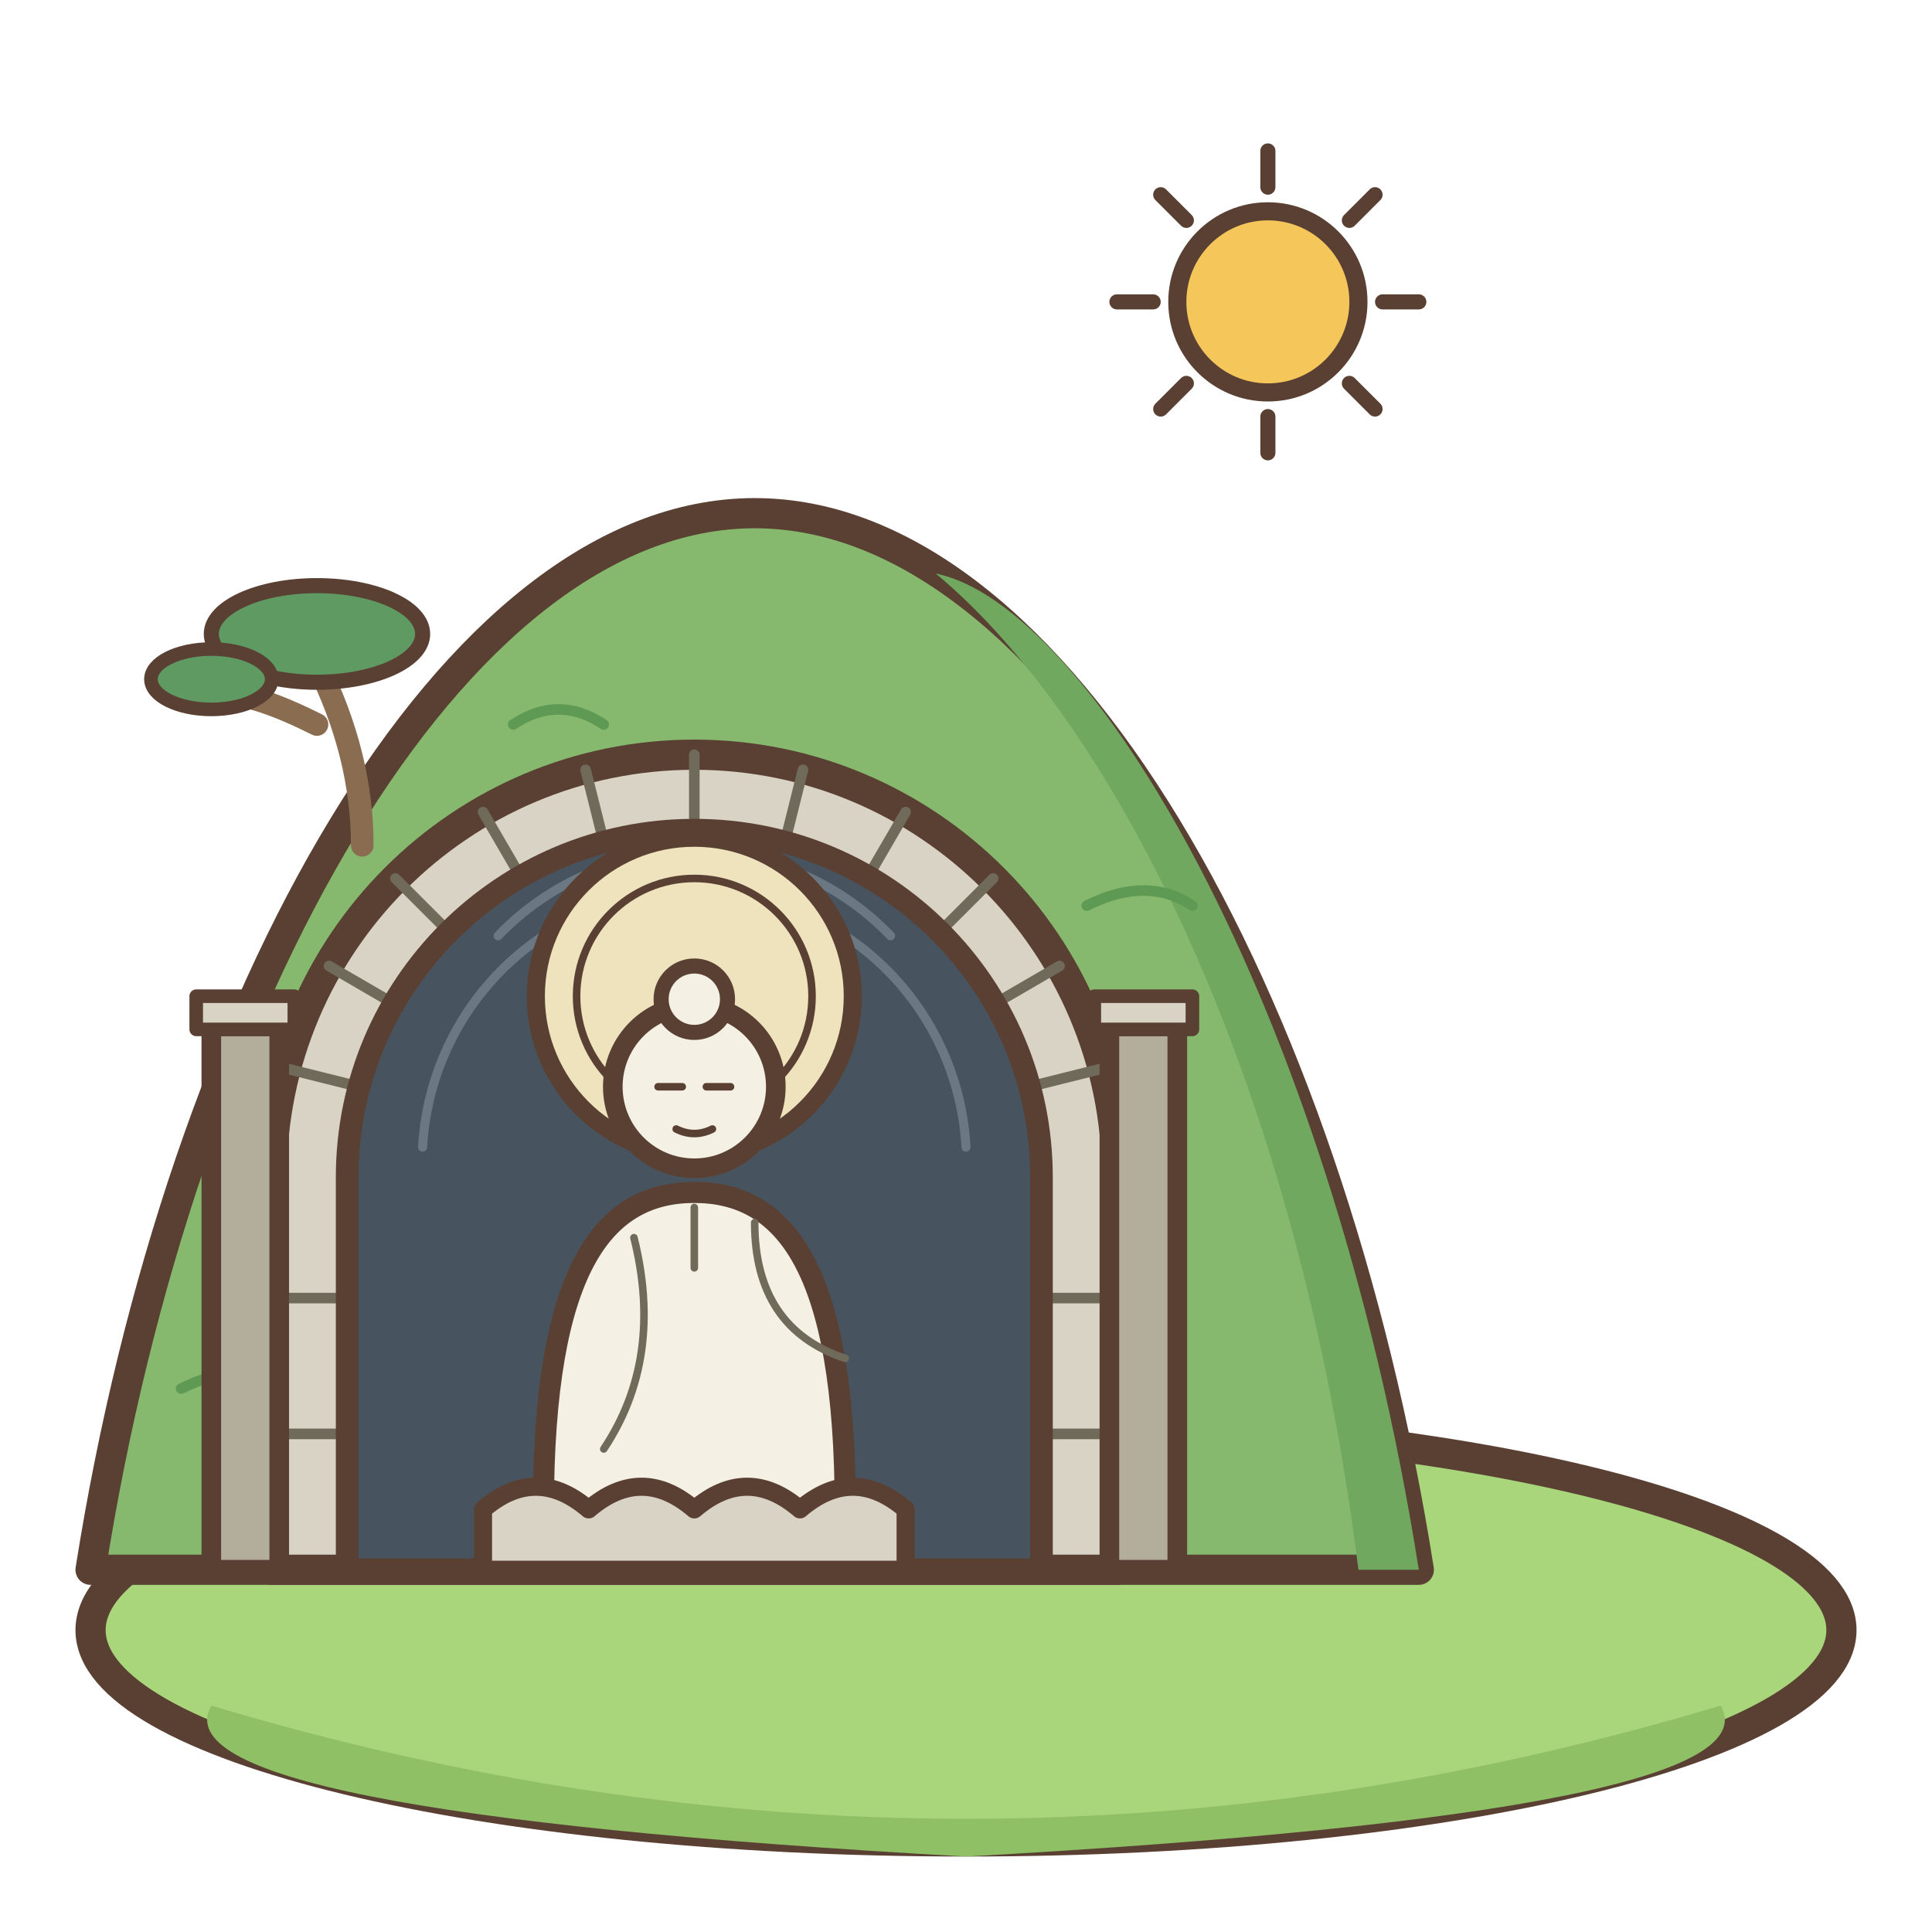
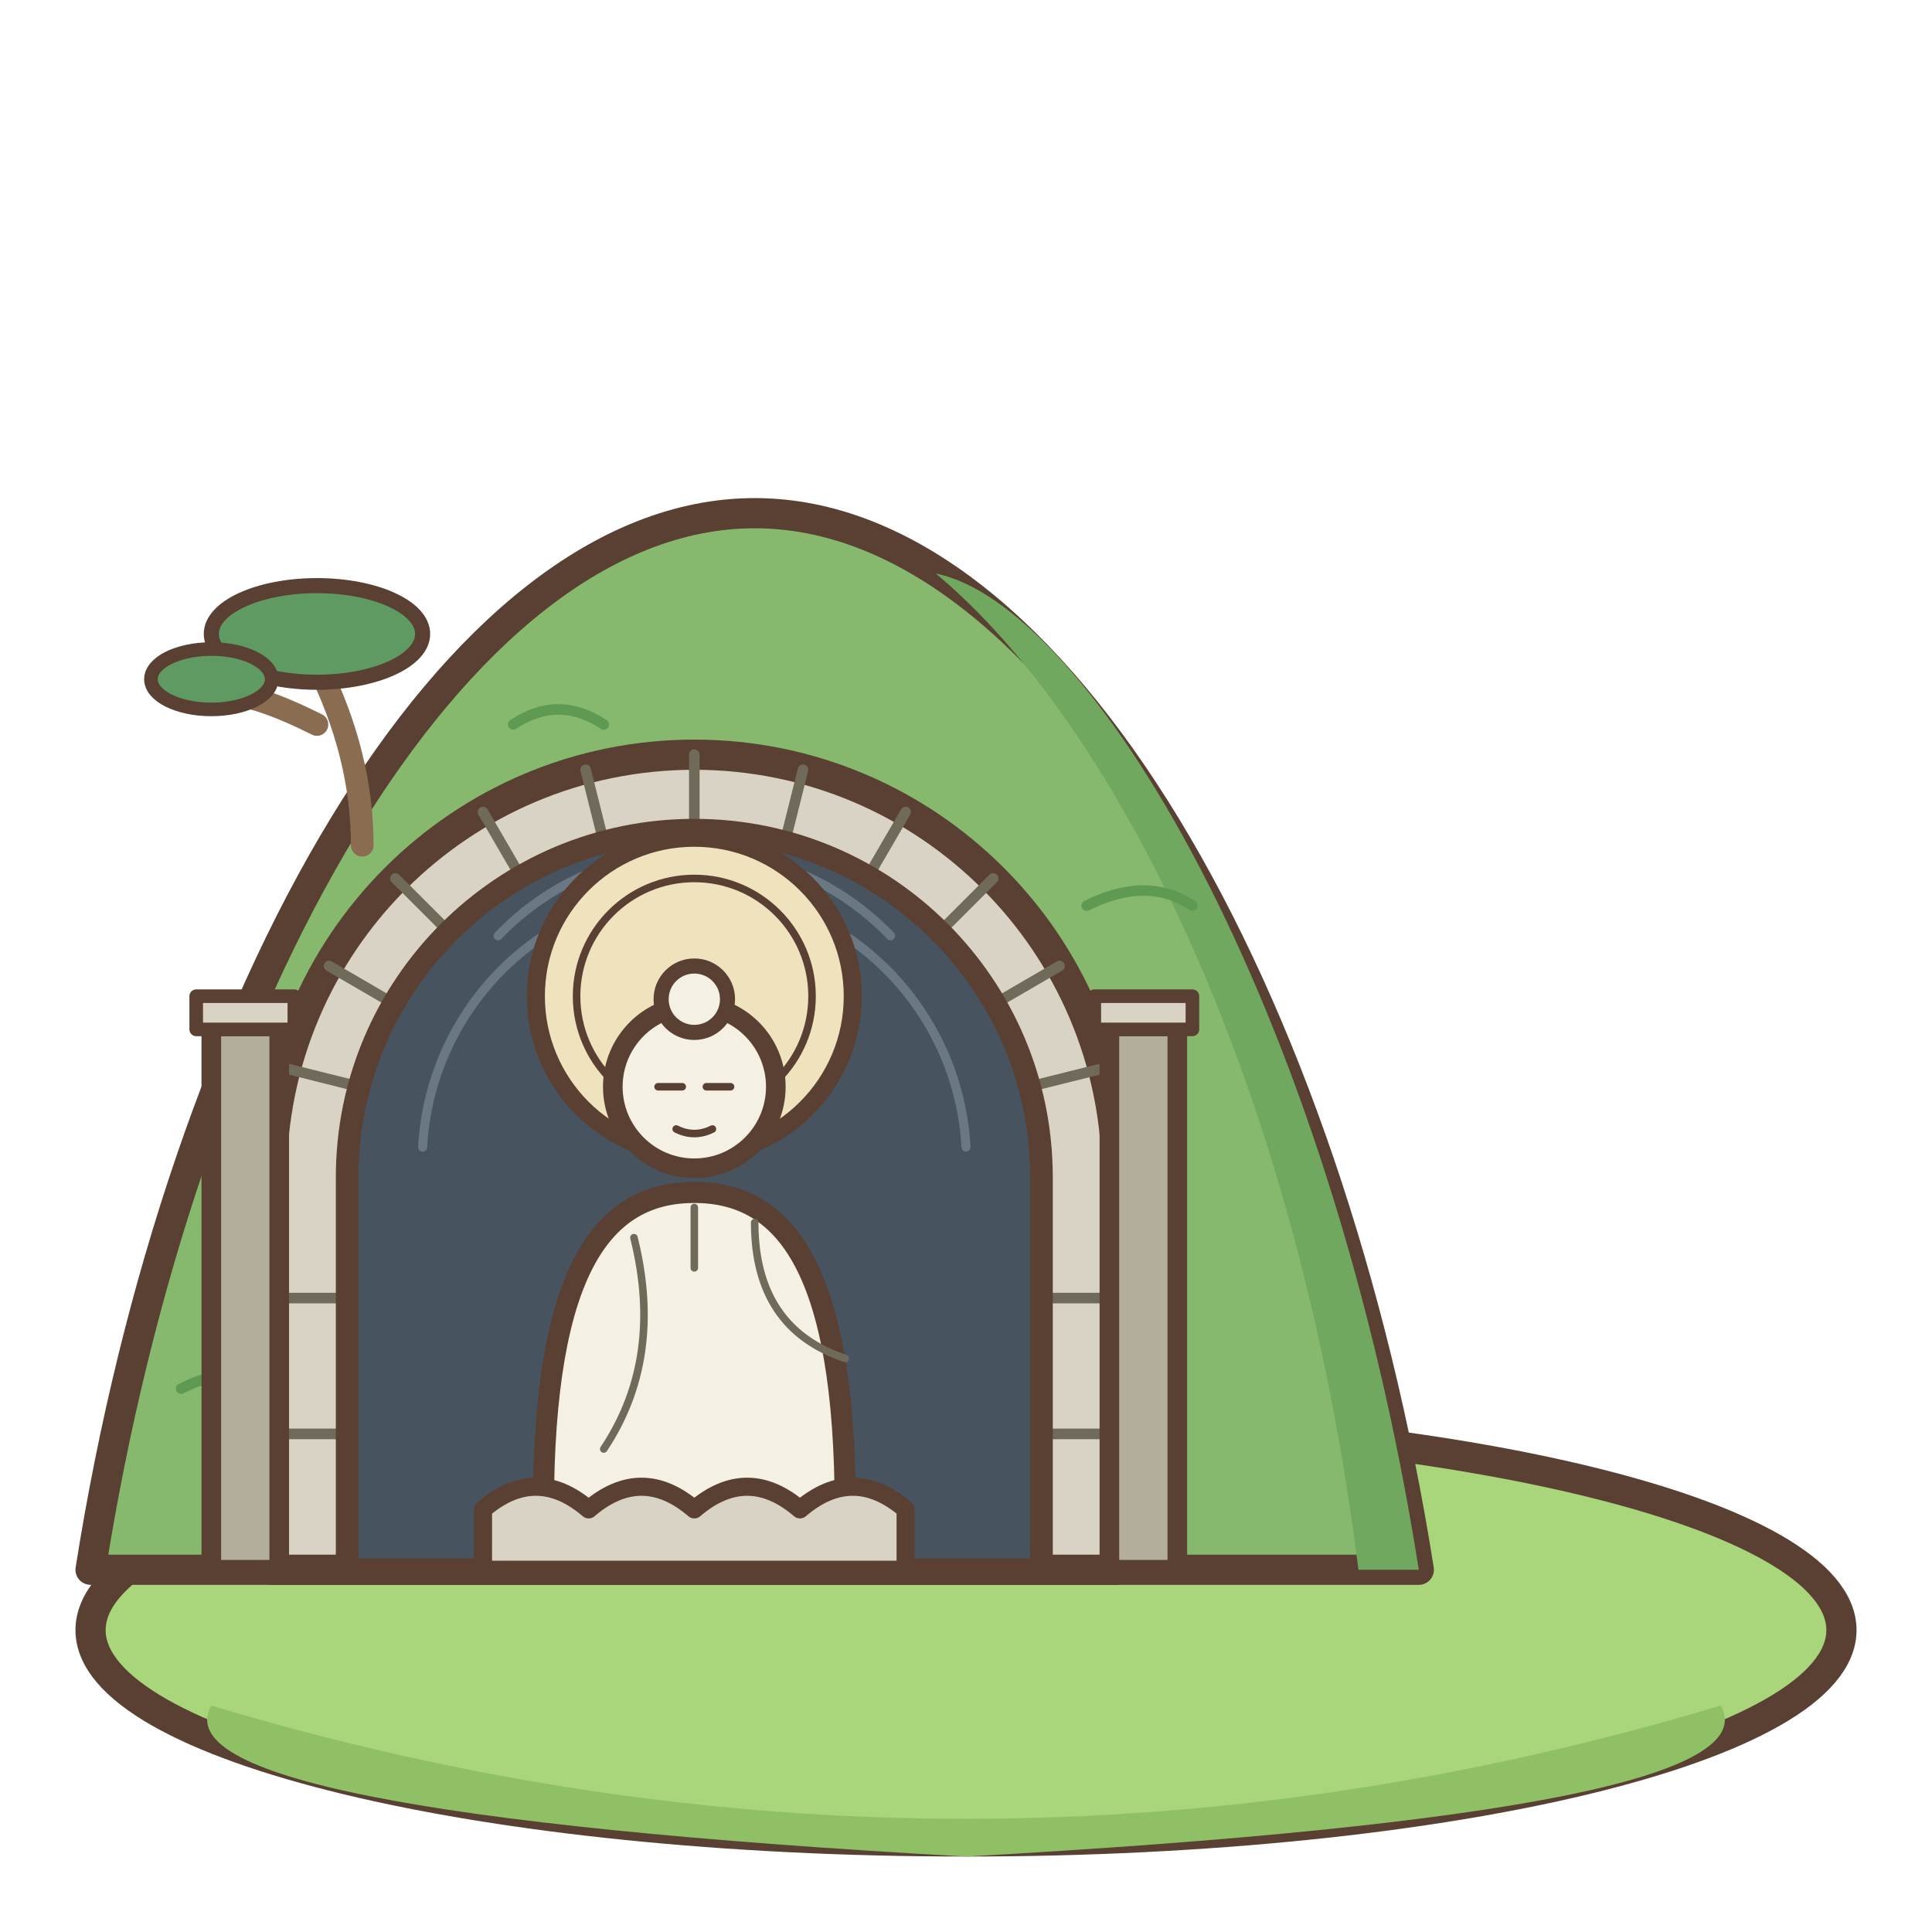
<svg xmlns="http://www.w3.org/2000/svg" width="72" height="72" viewBox="0 0 128 128">
  <g stroke="#5A4033" stroke-width="2" stroke-linecap="round" stroke-linejoin="round">
    <ellipse cx="64" cy="108" rx="58" ry="14" fill="#A9D57B" />
    <path d="M14 113Q64 128 114 113Q118 120 64 123Q10 120 14 113z" fill="#8FC066" stroke="none" />
-     <path d="M91.6 20H94M89.4 25.4l1.7 1.7M84 27.6V30M78.6 25.4l-1.7 1.7M76.4 20H74M78.6 14.6l-1.7-1.7M84 12.4V10M89.4 14.6l1.7-1.7" fill="none" stroke-width="1" />
-     <circle cx="84" cy="20" r="6" fill="#F5C65A" stroke-width="1.2" />
    <path d="M6 104c6-38 24-70 44-70 20 0 38 32 44 70z" fill="#86B96E" />
    <path d="M62 38c12 10 24 34 28 66h4C88 66 72 40 62 38z" fill="#6FA85E" stroke="none" />
    <path d="M18 76q4-2 8 0M12 92q4-2 7 0M72 60q4-2 7 0M34 48q3-2 6 0" fill="none" stroke-width=".7" stroke="#5F9A55" />
    <path d="M24 56q0-6-3-12M21 48q-4-2-6-2" fill="none" stroke-width="1.5" stroke="#8A6C50" />
    <ellipse cx="21" cy="42" rx="7" ry="3.2" fill="#5F9A63" stroke-width="1" />
    <ellipse cx="14" cy="45" rx="4" ry="2" fill="#5F9A63" stroke-width=".9" />
    <path d="M18 104V78a28 28 0 0 1 56 0v26z" fill="#D8D3C4" />
    <path d="M19 70.8L23.8 72M21.8 64l4.3 2.5M26.2 58.2l3.5 3.5M32 53.8l2.5 4.3M38.8 51L40 55.8M46 50v5M53.2 51L52 55.8M60 53.8l-2.5 4.3M65.8 58.2l-3.5 3.5M70.2 64l-4.3 2.5M73 70.8L68.2 72M18 86h5M18 95h5M69 86h5M69 95h5" fill="none" stroke-width=".7" stroke="#6F6A5A" />
    <path d="M23 104V78a23 23 0 0 1 46 0v26z" fill="#47545F" stroke-width="1.5" />
    <path d="M33 62a18 18 0 0 1 26 0M28 76a18 18 0 0 1 8-14M64 76a18 18 0 0 0-8-14" fill="none" stroke-width=".6" stroke="#6A7883" />
    <circle cx="46" cy="66" r="10.5" fill="#EFE3BE" stroke-width="1.2" />
    <circle cx="46" cy="66" r="7.8" fill="none" stroke-width=".5" />
    <path d="M36 100c0-16 4-21 10-21 6 0 10 5 10 21z" fill="#F4F0E4" stroke-width="1.4" />
    <path d="M42 82q2 8-2 14M50 81q0 7 6 9M46 80v4" fill="none" stroke-width=".5" stroke="#6F6A5A" />
    <circle cx="46" cy="72" r="5.4" fill="#F4F0E4" stroke-width="1.3" />
    <circle cx="46" cy="66.2" r="2.2" fill="#F4F0E4" stroke-width="1" />
    <path d="M43.6 72h1.6M46.8 72h1.6M44.8 74.8q1.2.6 2.4 0" fill="none" stroke-width=".5" />
    <path d="M32 100q3.5-3 7 0 3.5-3 7 0 3.5-3 7 0 3.5-3 7 0v4H32z" fill="#D8D3C4" stroke-width="1.2" />
    <path d="M14 68h4.5v36H14z" fill="#B3AD9B" stroke-width="1.3" />
    <path d="M73.5 68H78v36H73.5z" fill="#B3AD9B" stroke-width="1.3" />
    <path d="M13 66h6.5v2.2H13z" fill="#D8D3C4" stroke-width=".9" />
    <path d="M72.5 66H79v2.2H72.5z" fill="#D8D3C4" stroke-width=".9" />
  </g>
</svg>
